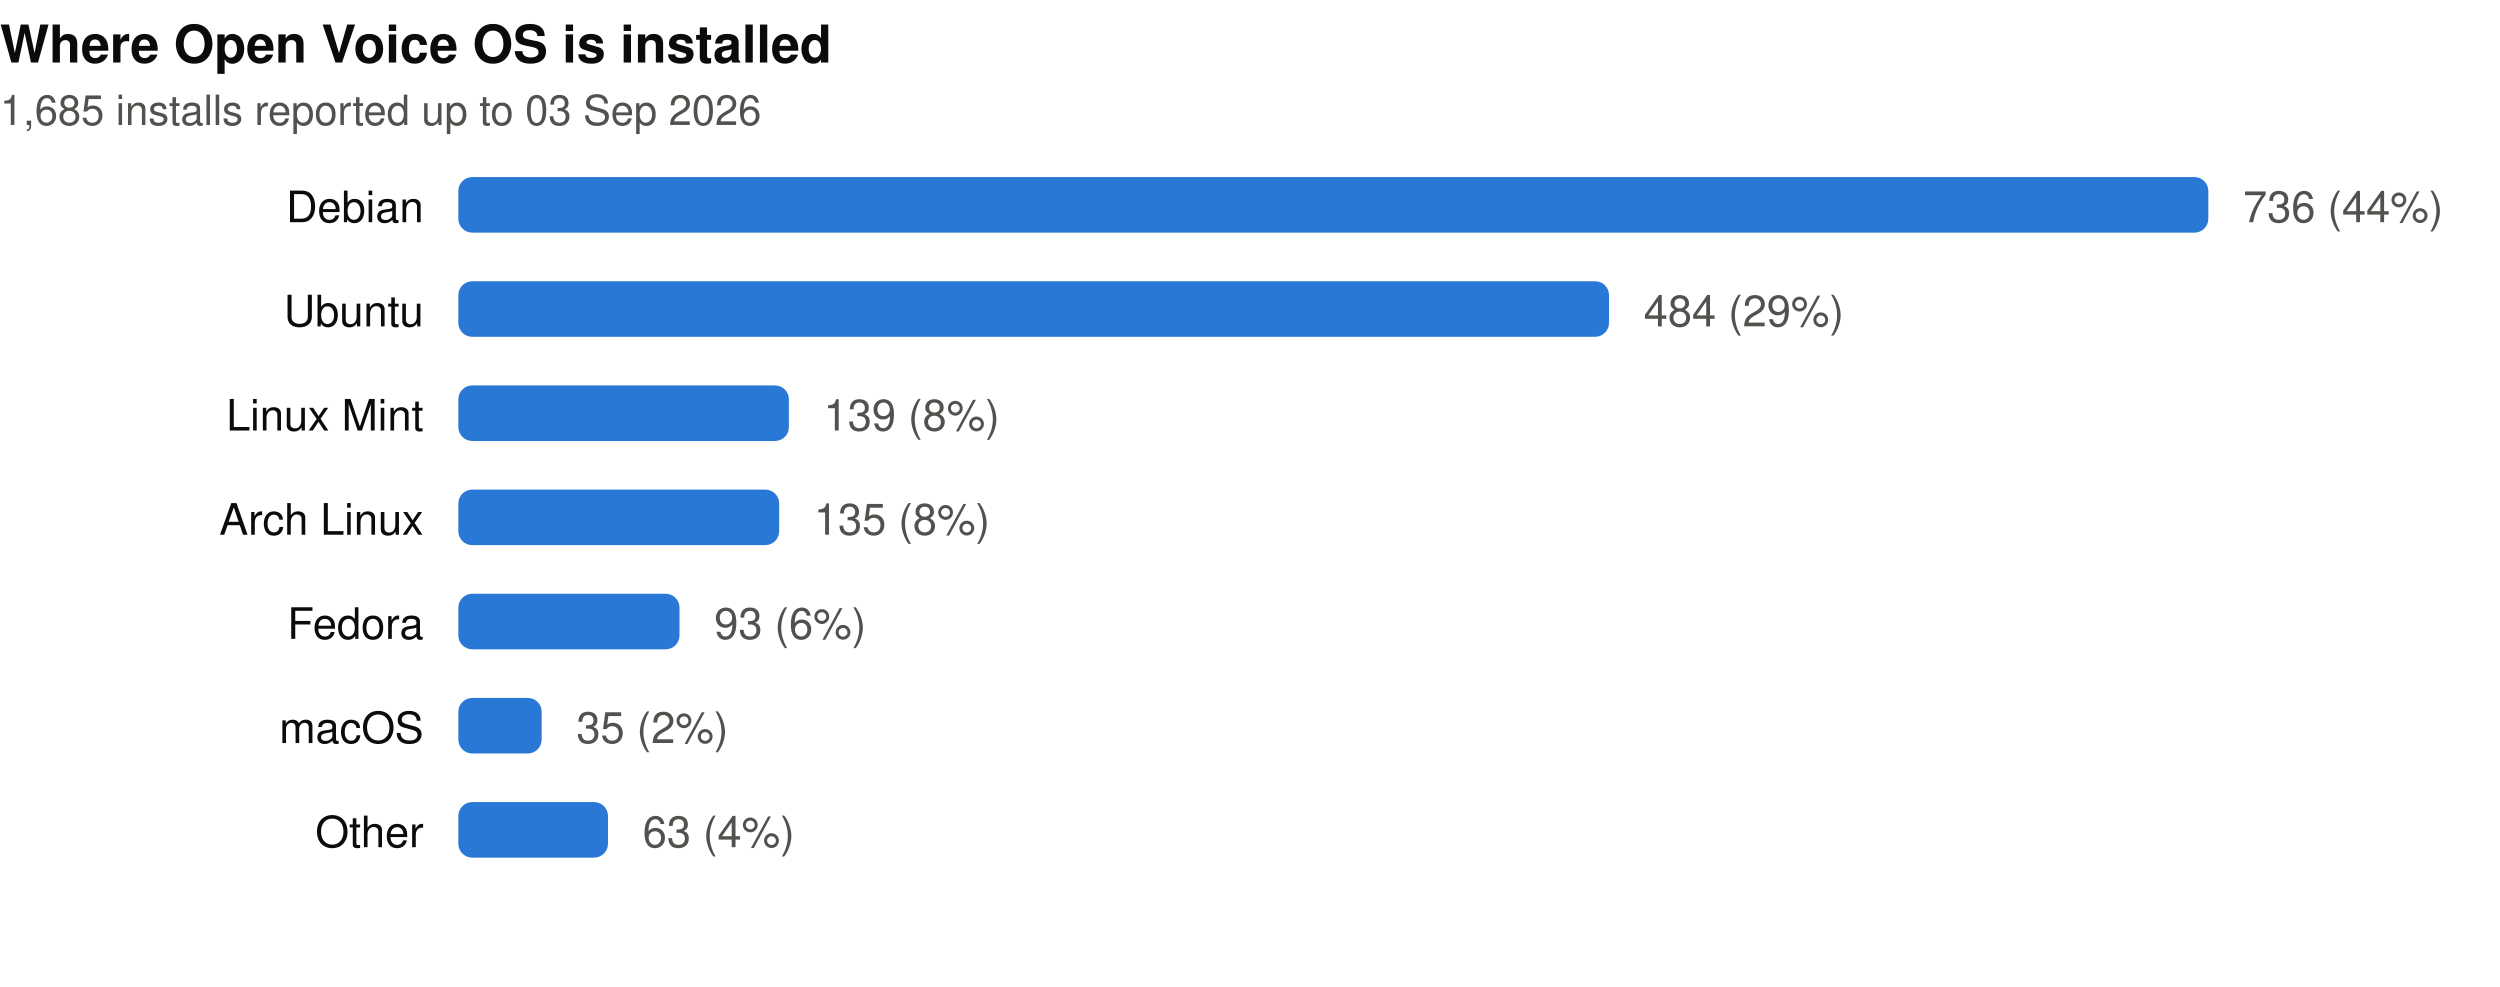
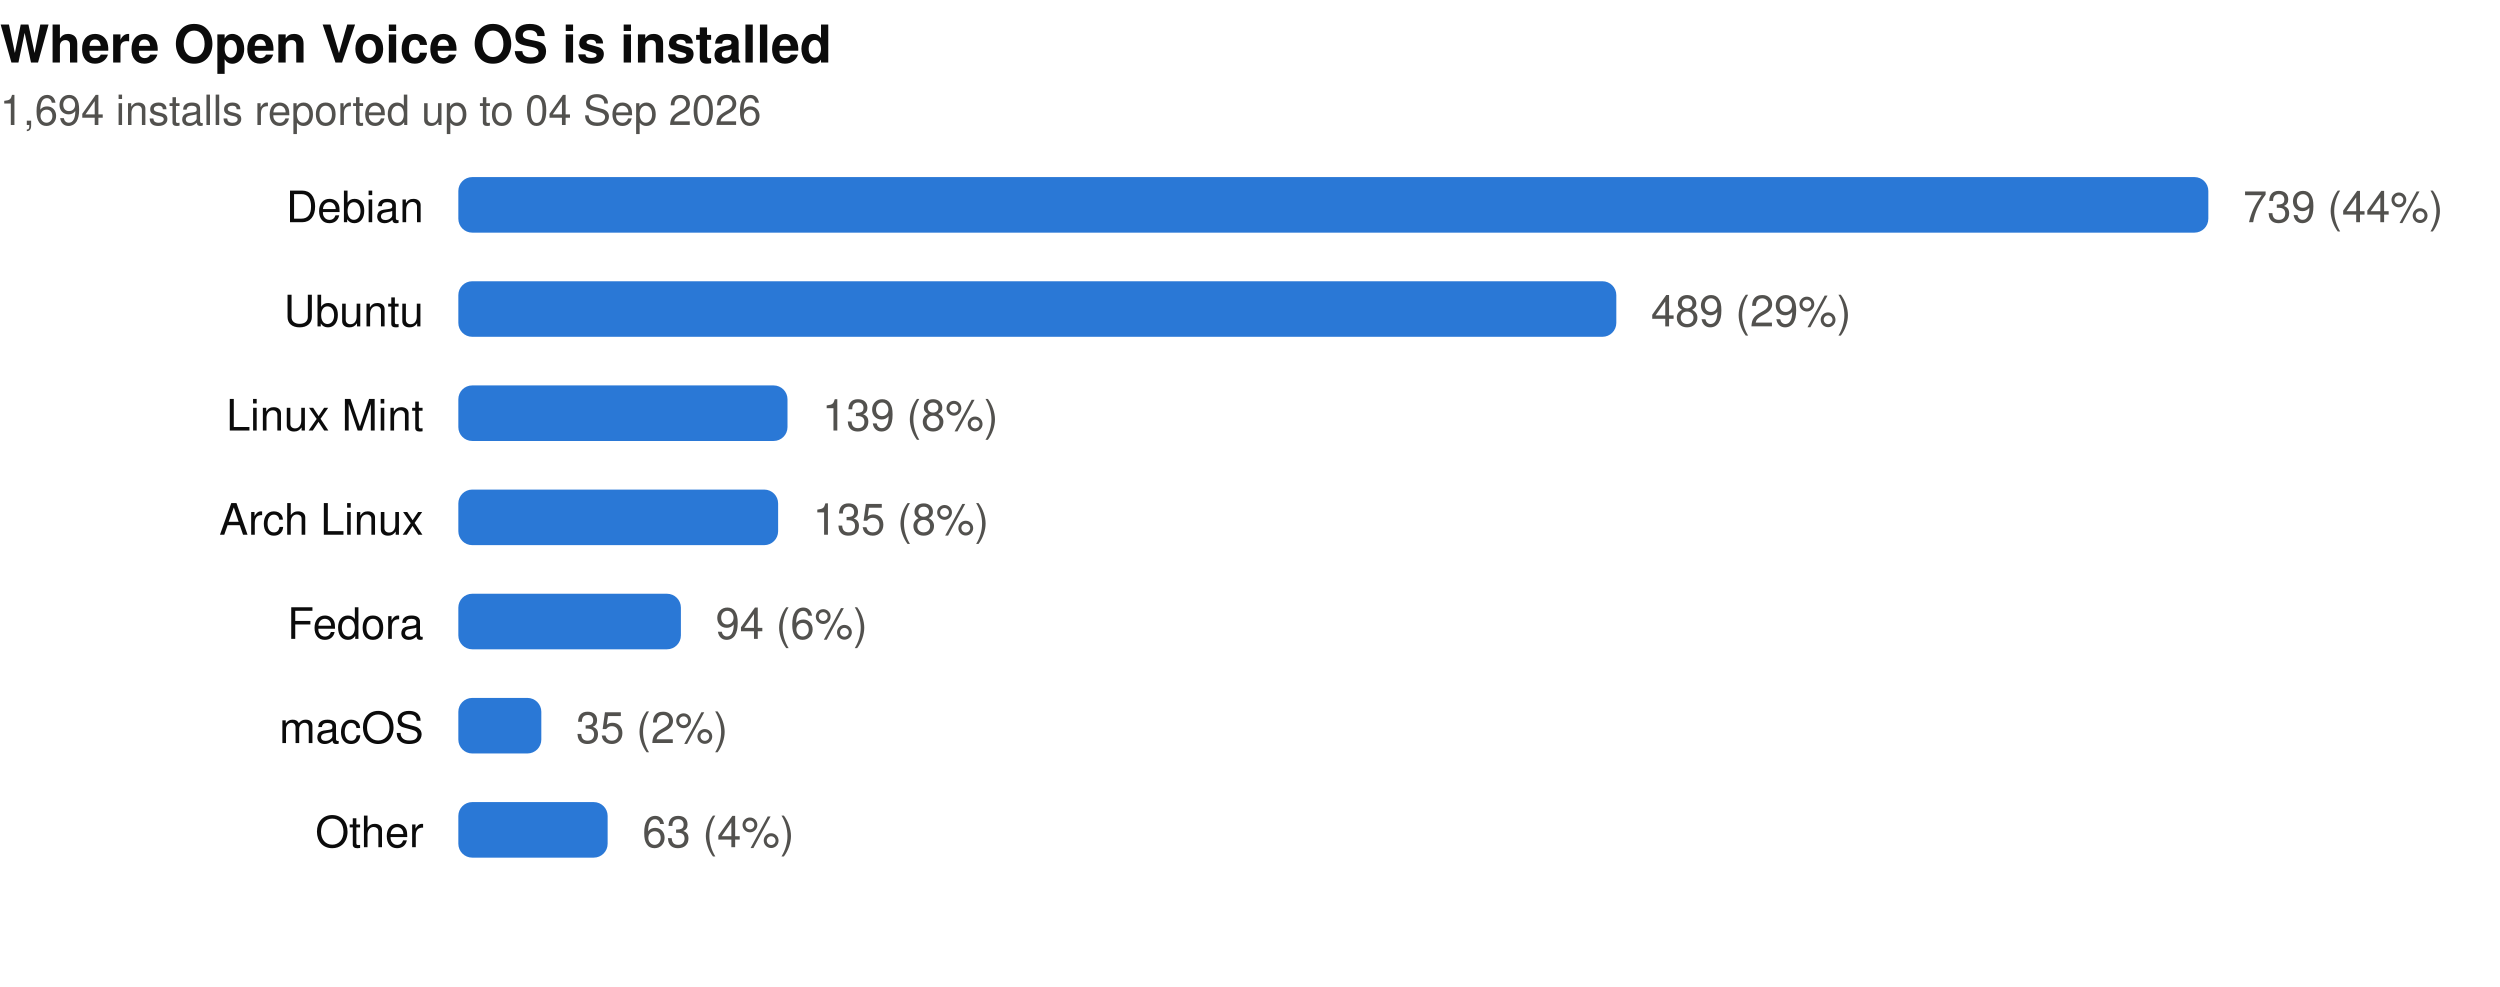
- <svg xmlns="http://www.w3.org/2000/svg" width="720" height="284" viewBox="0 0 720 284" role="img" aria-label="Where Open Voice OS is installed. 1,685 installs reported up to 03 Sep 2026">
+ <svg xmlns="http://www.w3.org/2000/svg" width="720" height="284" viewBox="0 0 720 284" role="img" aria-label="Where Open Voice OS is installed. 1,694 installs reported up to 04 Sep 2026">
  <text x="0" y="18" font-family="ui-sans-serif,-apple-system,BlinkMacSystemFont,'Segoe UI',Helvetica,Arial,sans-serif" font-size="15" font-weight="600" fill="#0b0b0b">Where Open Voice OS is installed</text>
-   <text x="0" y="36" font-family="ui-sans-serif,-apple-system,BlinkMacSystemFont,'Segoe UI',Helvetica,Arial,sans-serif" font-size="12" fill="#52514e">1,685 installs reported up to 03 Sep 2026</text>
+   <text x="0" y="36" font-family="ui-sans-serif,-apple-system,BlinkMacSystemFont,'Segoe UI',Helvetica,Arial,sans-serif" font-size="12" fill="#52514e">1,694 installs reported up to 04 Sep 2026</text>
  <text x="122" y="64.0" text-anchor="end" font-family="ui-sans-serif,-apple-system,BlinkMacSystemFont,'Segoe UI',Helvetica,Arial,sans-serif" font-size="12.5" fill="#0b0b0b">Debian</text>
  <rect x="132" y="51.0" width="504.0" height="16" rx="4" fill="#2a78d6" />
-   <text x="646.0" y="64.0" font-family="ui-sans-serif,-apple-system,BlinkMacSystemFont,'Segoe UI',Helvetica,Arial,sans-serif" font-size="12.5" fill="#52514e">736 (44%)</text>
+   <text x="646.0" y="64.0" font-family="ui-sans-serif,-apple-system,BlinkMacSystemFont,'Segoe UI',Helvetica,Arial,sans-serif" font-size="12.5" fill="#52514e">739 (44%)</text>
  <text x="122" y="94.0" text-anchor="end" font-family="ui-sans-serif,-apple-system,BlinkMacSystemFont,'Segoe UI',Helvetica,Arial,sans-serif" font-size="12.5" fill="#0b0b0b">Ubuntu</text>
-   <rect x="132" y="81.0" width="331.4" height="16" rx="4" fill="#2a78d6" />
-   <text x="473.4" y="94.0" font-family="ui-sans-serif,-apple-system,BlinkMacSystemFont,'Segoe UI',Helvetica,Arial,sans-serif" font-size="12.5" fill="#52514e">484 (29%)</text>
+   <rect x="132" y="81.0" width="333.5" height="16" rx="4" fill="#2a78d6" />
+   <text x="475.5" y="94.0" font-family="ui-sans-serif,-apple-system,BlinkMacSystemFont,'Segoe UI',Helvetica,Arial,sans-serif" font-size="12.5" fill="#52514e">489 (29%)</text>
  <text x="122" y="124.0" text-anchor="end" font-family="ui-sans-serif,-apple-system,BlinkMacSystemFont,'Segoe UI',Helvetica,Arial,sans-serif" font-size="12.5" fill="#0b0b0b">Linux Mint</text>
-   <rect x="132" y="111.0" width="95.2" height="16" rx="4" fill="#2a78d6" />
-   <text x="237.2" y="124.0" font-family="ui-sans-serif,-apple-system,BlinkMacSystemFont,'Segoe UI',Helvetica,Arial,sans-serif" font-size="12.5" fill="#52514e">139 (8%)</text>
+   <rect x="132" y="111.0" width="94.8" height="16" rx="4" fill="#2a78d6" />
+   <text x="236.8" y="124.0" font-family="ui-sans-serif,-apple-system,BlinkMacSystemFont,'Segoe UI',Helvetica,Arial,sans-serif" font-size="12.5" fill="#52514e">139 (8%)</text>
  <text x="122" y="154.0" text-anchor="end" font-family="ui-sans-serif,-apple-system,BlinkMacSystemFont,'Segoe UI',Helvetica,Arial,sans-serif" font-size="12.5" fill="#0b0b0b">Arch Linux</text>
-   <rect x="132" y="141.0" width="92.4" height="16" rx="4" fill="#2a78d6" />
-   <text x="234.4" y="154.0" font-family="ui-sans-serif,-apple-system,BlinkMacSystemFont,'Segoe UI',Helvetica,Arial,sans-serif" font-size="12.5" fill="#52514e">135 (8%)</text>
+   <rect x="132" y="141.0" width="92.1" height="16" rx="4" fill="#2a78d6" />
+   <text x="234.1" y="154.0" font-family="ui-sans-serif,-apple-system,BlinkMacSystemFont,'Segoe UI',Helvetica,Arial,sans-serif" font-size="12.5" fill="#52514e">135 (8%)</text>
  <text x="122" y="184.0" text-anchor="end" font-family="ui-sans-serif,-apple-system,BlinkMacSystemFont,'Segoe UI',Helvetica,Arial,sans-serif" font-size="12.5" fill="#0b0b0b">Fedora</text>
-   <rect x="132" y="171.0" width="63.7" height="16" rx="4" fill="#2a78d6" />
-   <text x="205.7" y="184.0" font-family="ui-sans-serif,-apple-system,BlinkMacSystemFont,'Segoe UI',Helvetica,Arial,sans-serif" font-size="12.5" fill="#52514e">93 (6%)</text>
+   <rect x="132" y="171.0" width="64.1" height="16" rx="4" fill="#2a78d6" />
+   <text x="206.1" y="184.0" font-family="ui-sans-serif,-apple-system,BlinkMacSystemFont,'Segoe UI',Helvetica,Arial,sans-serif" font-size="12.5" fill="#52514e">94 (6%)</text>
  <text x="122" y="214.0" text-anchor="end" font-family="ui-sans-serif,-apple-system,BlinkMacSystemFont,'Segoe UI',Helvetica,Arial,sans-serif" font-size="12.5" fill="#0b0b0b">macOS</text>
-   <rect x="132" y="201.0" width="24.0" height="16" rx="4" fill="#2a78d6" />
-   <text x="166.0" y="214.0" font-family="ui-sans-serif,-apple-system,BlinkMacSystemFont,'Segoe UI',Helvetica,Arial,sans-serif" font-size="12.5" fill="#52514e">35 (2%)</text>
+   <rect x="132" y="201.0" width="23.9" height="16" rx="4" fill="#2a78d6" />
+   <text x="165.9" y="214.0" font-family="ui-sans-serif,-apple-system,BlinkMacSystemFont,'Segoe UI',Helvetica,Arial,sans-serif" font-size="12.5" fill="#52514e">35 (2%)</text>
  <text x="122" y="244.0" text-anchor="end" font-family="ui-sans-serif,-apple-system,BlinkMacSystemFont,'Segoe UI',Helvetica,Arial,sans-serif" font-size="12.5" fill="#0b0b0b">Other</text>
-   <rect x="132" y="231.0" width="43.1" height="16" rx="4" fill="#2a78d6" />
-   <text x="185.1" y="244.0" font-family="ui-sans-serif,-apple-system,BlinkMacSystemFont,'Segoe UI',Helvetica,Arial,sans-serif" font-size="12.5" fill="#52514e">63 (4%)</text>
+   <rect x="132" y="231.0" width="43.0" height="16" rx="4" fill="#2a78d6" />
+   <text x="185.0" y="244.0" font-family="ui-sans-serif,-apple-system,BlinkMacSystemFont,'Segoe UI',Helvetica,Arial,sans-serif" font-size="12.5" fill="#52514e">63 (4%)</text>
</svg>
